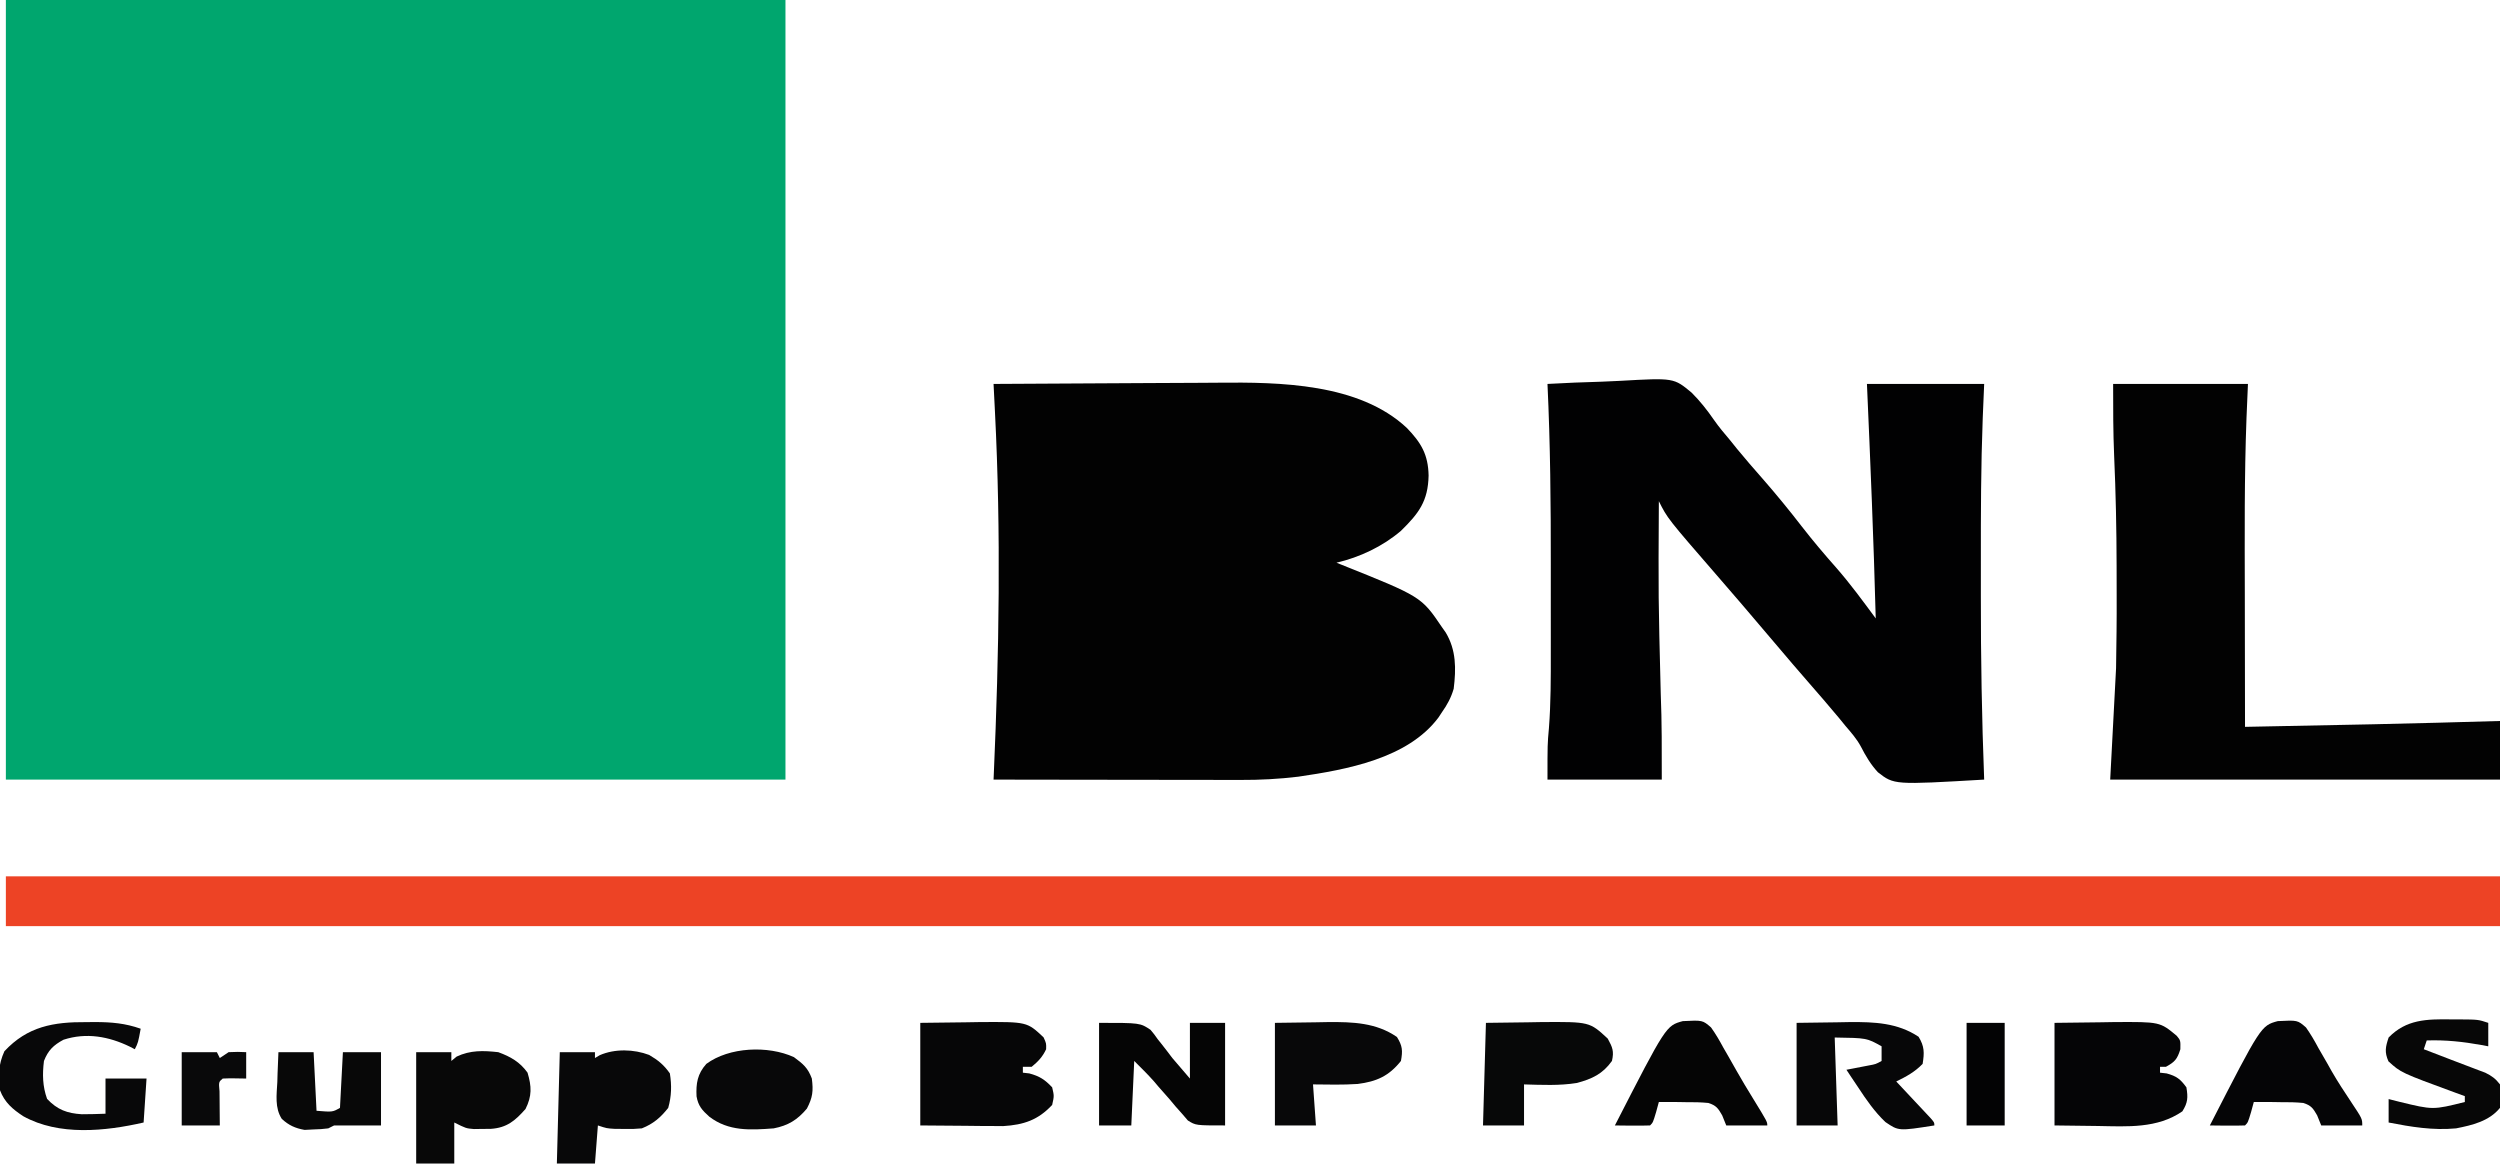
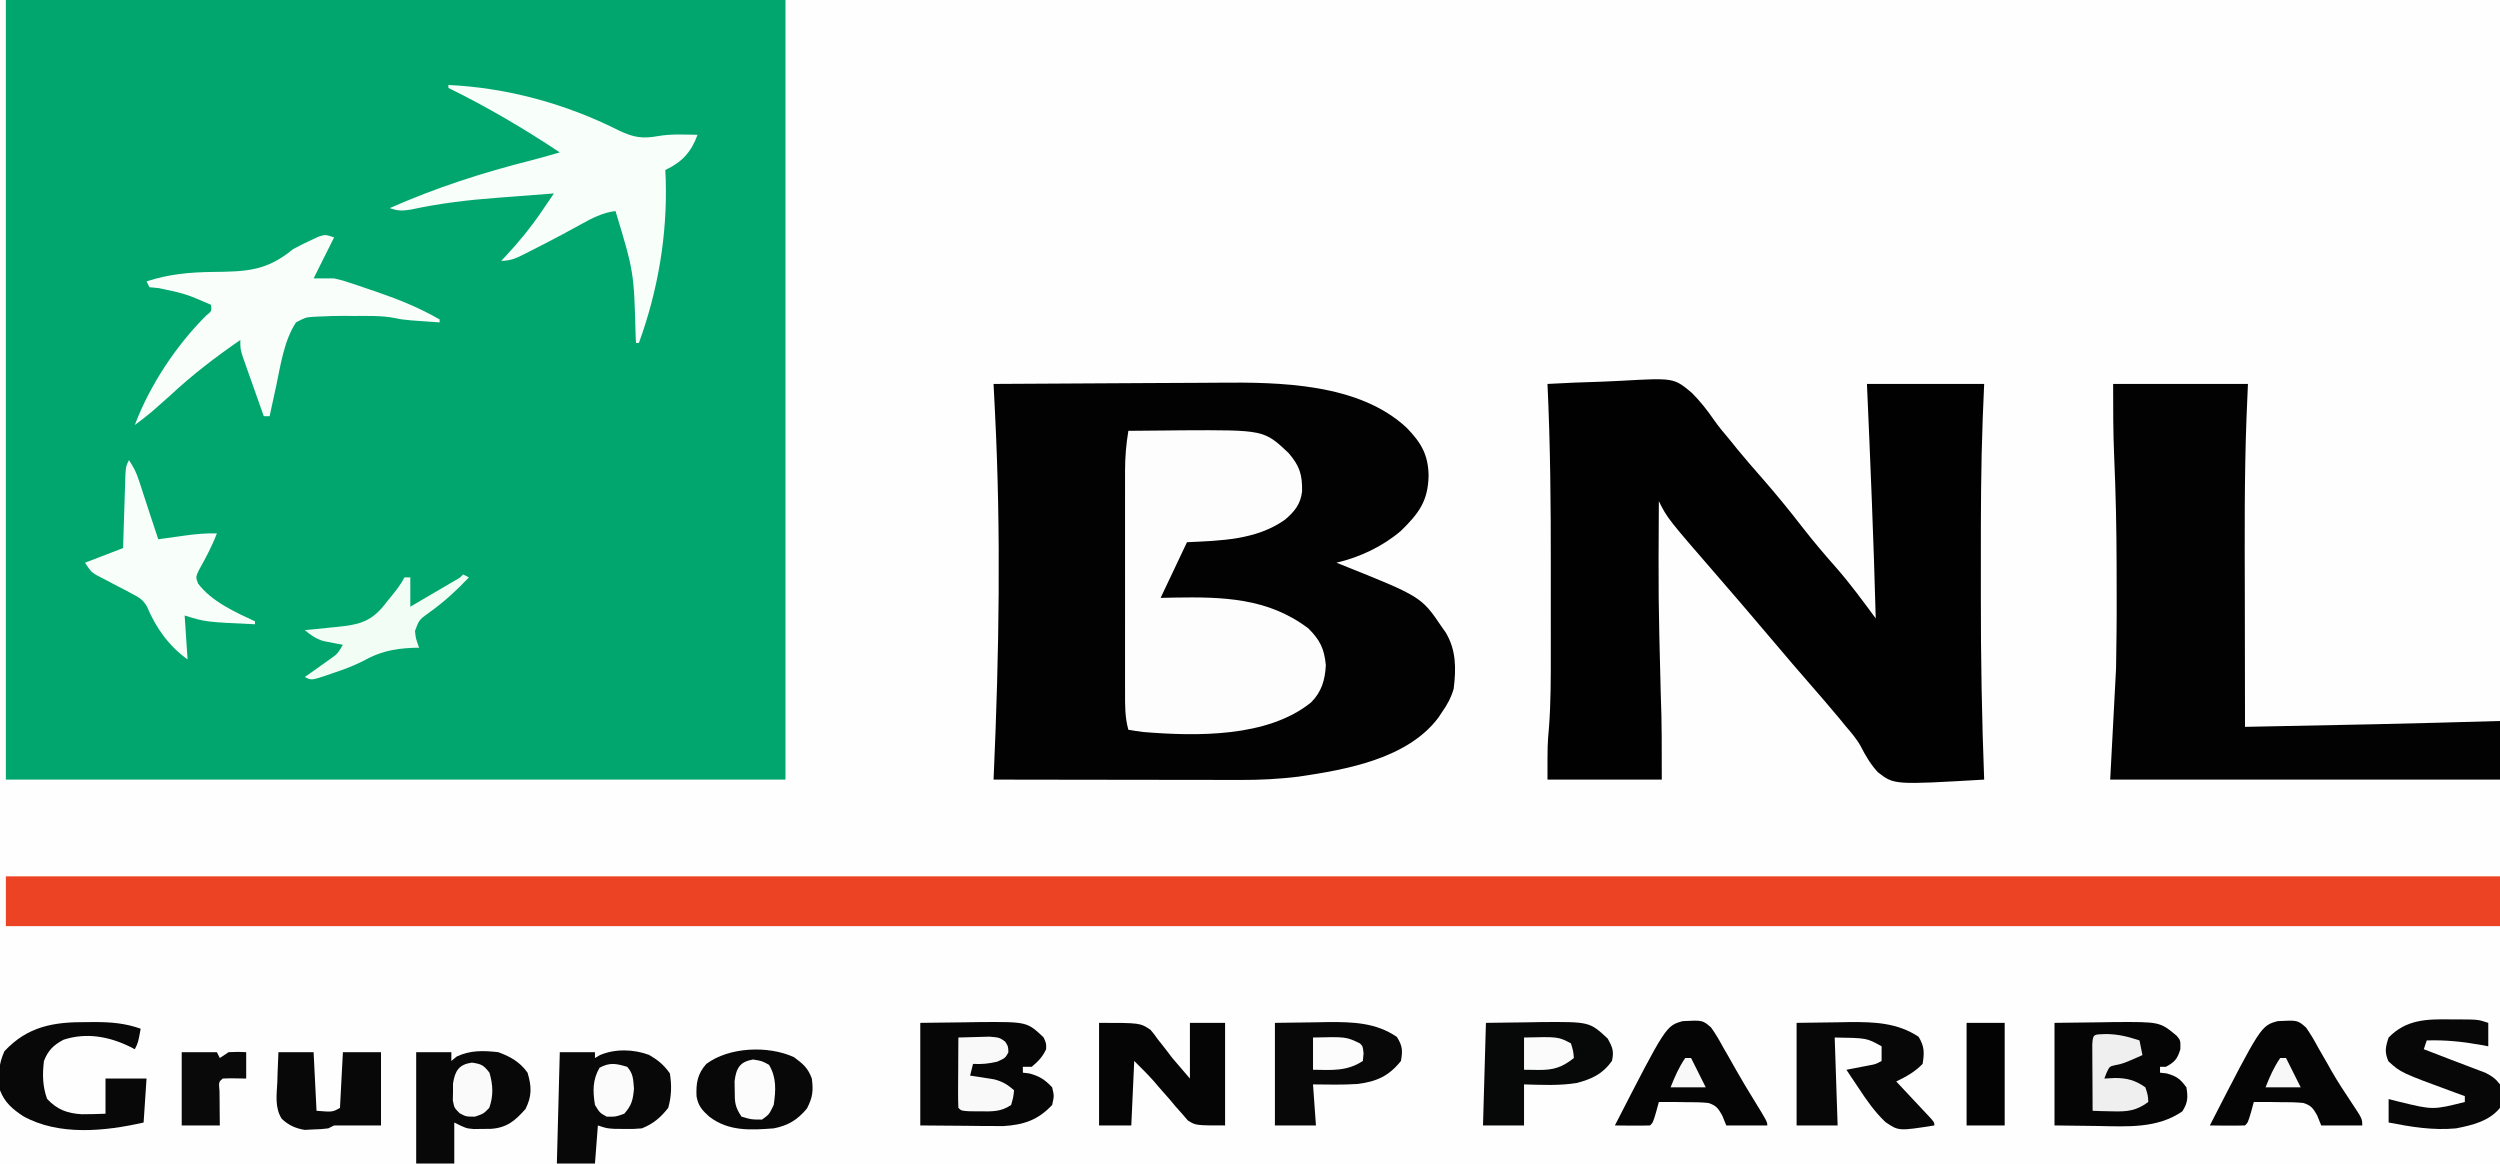
<svg xmlns="http://www.w3.org/2000/svg" version="1.1" width="853" height="397" id="svg37">
  <defs id="defs37" />
+   <path d="M0 0 C281.49 0 562.98 0 853 0 C853 131.01 853 262.02 853 397 C571.51 397 290.02 397 0 397 C0 265.99 0 134.98 0 0 Z " fill="#FEFEFE" transform="translate(0,0)" id="path1" />
+   <path d="M0 0 C280.83 0 561.66 0 851 0 C851 32.34 851 64.68 851 98 C569.51 98 288.02 98 -2 98 C-2 71.27 -2 44.54 -2 17 C-1.34 17 -0.68 17 0 17 C0 11.39 0 5.78 0 0 Z " fill="#FEFEFE" transform="translate(2,299)" id="path2" />
  <path d="M0 0 C87.78 0 175.56 0 266 0 C266 87.78 266 175.56 266 266 C178.22 266 90.44 266 0 266 C0 178.22 0 90.44 0 0 Z " fill="#04FB36" transform="translate(2,0)" id="path3" style="fill:#00a66e;fill-opacity:1" />
  <path d="M0 0 C12.25 -0.093 24.5 -0.164 36.75 -0.207 C42.441 -0.228 48.131 -0.256 53.822 -0.302 C59.333 -0.346 64.845 -0.369 70.356 -0.38 C72.439 -0.387 74.522 -0.401 76.604 -0.423 C97.597 -0.635 124.698 -0.259 141 15 C145.918 20.082 148.294 24.118 148.438 31.25 C148.262 39.996 145.087 44.172 139 50.125 C132.72 55.476 125.02 59.105 117 61 C117.518 61.206 118.036 61.411 118.57 61.623 C145.939 72.579 145.939 72.579 153 83 C153.411 83.581 153.822 84.163 154.246 84.762 C157.884 90.766 157.839 97.172 157 104 C156.104 107.052 154.827 109.409 153 112 C152.611 112.592 152.221 113.183 151.82 113.793 C141.323 127.862 120.393 131.6 104 134 C97.393 134.804 90.888 135.142 84.236 135.114 C83.318 135.114 82.399 135.114 81.453 135.114 C78.456 135.113 75.458 135.106 72.461 135.098 C70.368 135.096 68.275 135.094 66.181 135.093 C60.7 135.09 55.219 135.08 49.739 135.069 C44.134 135.058 38.53 135.054 32.926 135.049 C21.951 135.038 10.975 135.021 0 135 C0.027 134.378 0.055 133.756 0.083 133.114 C1.9 91.807 2.574 50.827 0.48 9.513 C0.434 8.594 0.388 7.675 0.34 6.729 C0.227 4.486 0.114 2.243 0 0 Z " fill="#020202" transform="translate(339,131)" id="path4" />
  <path d="M0 0 C280.83 0 561.66 0 851 0 C851 5.61 851 11.22 851 17 C570.17 17 289.34 17 0 17 C0 11.39 0 5.78 0 0 Z " fill="#FD1C04" transform="translate(2,299)" id="path5" style="fill:#ed4325;fill-opacity:1" />
  <path d="M0 0 C6.17 -0.349 12.334 -0.601 18.512 -0.769 C20.607 -0.839 22.701 -0.934 24.793 -1.056 C43.098 -2.096 43.098 -2.096 49.2 2.988 C52.065 5.846 54.501 8.933 56.794 12.263 C58.543 14.782 60.523 17.095 62.5 19.438 C63.204 20.317 63.908 21.196 64.633 22.102 C67.47 25.575 70.419 28.94 73.375 32.312 C78.066 37.677 82.546 43.157 86.901 48.796 C90.607 53.567 94.497 58.157 98.502 62.68 C103.331 68.199 107.643 74.107 112 80 C111.298 53.32 110.176 26.663 109 0 C122.2 0 135.4 0 149 0 C148.756 5.778 148.756 5.778 148.508 11.672 C147.893 27.914 147.846 44.146 147.87 60.398 C147.875 64.428 147.872 68.459 147.866 72.49 C147.841 93.346 148.2 114.159 149 135 C118.262 136.796 118.262 136.796 112.742 132.492 C110.307 129.868 108.557 126.909 106.933 123.731 C105.502 121.075 103.584 118.908 101.625 116.625 C100.542 115.295 100.542 115.295 99.438 113.938 C96.003 109.798 92.472 105.746 88.94 101.69 C85.408 97.632 81.906 93.551 78.438 89.438 C74.664 84.963 70.873 80.505 67.062 76.062 C66.316 75.191 66.316 75.191 65.555 74.303 C63.021 71.347 60.48 68.399 57.926 65.461 C40.933 45.866 40.933 45.866 38 40 C37.819 72.801 37.819 72.801 38.644 105.588 C39.045 115.422 39 125.121 39 135 C26.13 135 13.26 135 0 135 C0 122.859 0 122.859 0.492 117.458 C1.153 108.861 1.145 100.296 1.133 91.68 C1.133 89.928 1.134 88.177 1.136 86.426 C1.137 82.766 1.135 79.107 1.13 75.448 C1.125 70.847 1.128 66.247 1.134 61.646 C1.156 41.074 0.969 20.552 0 0 Z " fill="#010102" transform="translate(528,131)" id="path6" />
  <path d="M0 0 C15.18 0 30.36 0 46 0 C45.836 3.84 45.673 7.68 45.504 11.637 C44.756 31.68 44.886 51.731 44.931 71.785 C44.942 76.901 44.946 82.018 44.951 87.135 C44.962 97.09 44.979 107.045 45 117 C74.004 116.465 103.004 115.875 132 115 C132 121.6 132 128.2 132 135 C88.11 135 44.22 135 -1 135 C-0.34 122.46 0.32 109.92 1 97 C1.129 88.693 1.253 80.42 1.206 72.118 C1.187 68.768 1.185 65.418 1.186 62.068 C1.165 49.551 0.9 37.06 0.346 24.554 C-0.006 16.343 0 8.244 0 0 Z " fill="#020202" transform="translate(721,131)" id="path7" />
+   <path d="M0 0 C4.016 -0.05 8.032 -0.086 12.048 -0.11 C14.067 -0.125 16.086 -0.15 18.105 -0.176 C46.281 -0.315 46.281 -0.315 54.621 7.523 C58.466 11.989 59.371 14.955 59.27 20.688 C58.761 25.048 56.661 27.598 53.375 30.371 C43.567 37.257 31.533 37.466 20 38 C17.03 44.27 14.06 50.54 11 57 C12.498 56.965 13.996 56.93 15.539 56.895 C32.14 56.622 47.638 56.944 61.438 67.438 C65.397 71.397 66.843 74.349 67.375 79.938 C67.128 84.925 65.963 89.037 62.336 92.664 C47.52 104.647 23.325 104.243 5.207 102.773 C3.466 102.558 1.731 102.288 0 102 C-1.184 97.772 -1.14 93.665 -1.129 89.303 C-1.131 88.427 -1.133 87.55 -1.135 86.646 C-1.139 83.747 -1.136 80.848 -1.133 77.949 C-1.133 75.931 -1.134 73.914 -1.136 71.896 C-1.137 67.665 -1.135 63.434 -1.13 59.203 C-1.125 53.79 -1.128 48.376 -1.134 42.962 C-1.138 38.794 -1.136 34.625 -1.134 30.457 C-1.133 28.462 -1.134 26.466 -1.136 24.471 C-1.139 21.675 -1.135 18.88 -1.129 16.085 C-1.131 15.265 -1.133 14.446 -1.136 13.601 C-1.119 8.965 -0.767 4.574 0 0 Z " fill="#FDFDFD" transform="translate(385,147)" id="path8" />
+   <path d="M0 0 C20.118 0.923 40.179 6.453 58.125 15.5 C63.018 17.859 66.182 18.422 71.5 17.434 C75.962 16.66 80.485 16.923 85 17 C82.851 22.885 79.695 26.347 74 29 C74.046 30.009 74.093 31.019 74.141 32.059 C74.728 51.142 71.521 70.068 65 88 C64.67 88 64.34 88 64 88 C63.941 86.846 63.941 86.846 63.88 85.668 C63.3 63.761 63.3 63.761 57 43 C52.542 43.596 49.057 45.398 45.188 47.562 C43.864 48.284 42.54 49.004 41.215 49.723 C40.529 50.095 39.843 50.468 39.136 50.852 C35.534 52.788 31.898 54.653 28.25 56.5 C27.571 56.85 26.892 57.2 26.192 57.561 C23.268 59.034 21.321 60 18 60 C18.545 59.429 19.091 58.858 19.652 58.27 C24.138 53.446 28.128 48.585 31.816 43.137 C32.223 42.543 32.629 41.949 33.048 41.337 C34.035 39.894 35.018 38.447 36 37 C31.165 37.361 26.331 37.734 21.498 38.117 C19.862 38.245 18.225 38.37 16.588 38.492 C6.626 39.235 -3.007 40.382 -12.777 42.501 C-15.694 42.953 -17.282 43.017 -20 42 C-4.131 34.982 11.676 29.891 28.492 25.647 C31.68 24.825 34.84 23.927 38 23 C25.791 14.873 13.175 7.462 0 1 C0 0.67 0 0.34 0 0 Z " fill="#F8FEF9" transform="translate(153,29)" id="path9" />
+   <path d="M0 0 C-2.31 4.62 -4.62 9.24 -7 14 C-4.69 14 -2.38 14 0 14 C2.807 14.639 2.807 14.639 5.512 15.539 C6.512 15.87 7.512 16.2 8.543 16.541 C9.581 16.899 10.618 17.256 11.688 17.625 C12.752 17.985 13.817 18.346 14.914 18.717 C22.276 21.262 29.244 24.089 36 28 C36 28.33 36 28.66 36 29 C33.937 28.858 31.875 28.711 29.812 28.562 C28.664 28.481 27.515 28.4 26.332 28.316 C23 28 23 28 20.619 27.491 C16.01 26.627 11.364 26.815 6.688 26.812 C5.68 26.8 4.673 26.788 3.635 26.775 C0.747 26.77 -2.116 26.849 -5 27 C-5.783 27.035 -6.566 27.071 -7.373 27.107 C-9.798 27.324 -9.798 27.324 -13 29 C-17.09 35.233 -18.224 43.436 -19.75 50.625 C-20.081 52.131 -20.081 52.131 -20.418 53.668 C-20.953 56.11 -21.48 58.554 -22 61 C-22.66 61 -23.32 61 -24 61 C-25.341 57.232 -26.671 53.46 -28 49.688 C-28.382 48.616 -28.763 47.544 -29.156 46.439 C-29.517 45.411 -29.878 44.383 -30.25 43.324 C-30.585 42.376 -30.92 41.428 -31.266 40.452 C-32 38 -32 38 -32 35 C-40.508 40.872 -48.437 46.923 -56 54 C-57.452 55.298 -58.91 56.591 -60.375 57.875 C-60.981 58.409 -61.587 58.942 -62.211 59.492 C-64.088 61.074 -66.023 62.546 -68 64 C-62.971 50.582 -53.833 36.756 -43.641 26.664 C-41.766 25.152 -41.766 25.152 -42 23 C-50.624 19.26 -50.624 19.26 -59.75 17.312 C-60.822 17.209 -61.895 17.106 -63 17 C-63.33 16.34 -63.66 15.68 -64 15 C-56.351 12.538 -49.329 11.873 -41.342 11.788 C-29.804 11.662 -23.021 11.442 -14 4 C-12.034 2.935 -10.032 1.933 -8 1 C-7.113 0.588 -6.226 0.175 -5.312 -0.25 C-3 -1 -3 -1 0 0 Z " fill="#F9FEFA" transform="translate(114,81)" id="path10" />
  <path d="M0 0 C5.115 -0.062 10.23 -0.124 15.5 -0.188 C17.897 -0.228 17.897 -0.228 20.342 -0.27 C35.965 -0.362 35.965 -0.362 41.701 4.417 C43 6 43 6 42.938 9 C41.881 12.382 41.066 13.328 38 15 C37.34 15 36.68 15 36 15 C36 15.66 36 16.32 36 17 C36.742 17.082 37.485 17.165 38.25 17.25 C41.643 18.175 42.931 19.165 45 22 C45.577 25.464 45.502 27.201 43.625 30.188 C35.062 36.1 24.83 35.366 14.875 35.188 C9.966 35.126 5.058 35.064 0 35 C0 23.45 0 11.9 0 0 Z " fill="#050506" transform="translate(701,349)" id="path11" />
  <path d="M0 0 C5.115 -0.062 10.23 -0.124 15.5 -0.188 C17.897 -0.228 17.897 -0.228 20.342 -0.27 C36.419 -0.364 36.419 -0.364 42.062 4.938 C43 7 43 7 42.938 9 C41.709 11.622 40.228 13.165 38 15 C37.01 15 36.02 15 35 15 C35 15.66 35 16.32 35 17 C35.722 17.082 36.444 17.165 37.188 17.25 C40.7 18.187 42.502 19.359 45 22 C45.688 24.938 45.688 24.938 45 28 C40.217 33.133 35.347 34.796 28.268 35.227 C26.312 35.211 26.312 35.211 24.316 35.195 C22.394 35.188 22.394 35.188 20.432 35.18 C18.825 35.162 17.218 35.144 15.562 35.125 C10.427 35.084 5.291 35.042 0 35 C0 23.45 0 11.9 0 0 Z " fill="#060607" transform="translate(314,349)" id="path12" />
+   <path d="M0 0 C1.682 2.524 2.523 4.214 3.438 7.02 C3.693 7.795 3.948 8.57 4.211 9.369 C4.602 10.579 4.602 10.579 5 11.812 C5.26 12.607 5.521 13.402 5.789 14.221 C6.296 15.768 6.801 17.317 7.305 18.866 C8.19 21.582 9.093 24.291 10 27 C11.537 26.783 11.537 26.783 13.105 26.562 C14.466 26.375 15.827 26.187 17.188 26 C17.861 25.905 18.535 25.809 19.229 25.711 C22.847 25.217 26.348 24.887 30 25 C28.317 29.437 26.146 33.465 23.828 37.598 C22.771 39.933 22.771 39.933 23.57 42.09 C28.143 48.199 36.215 51.859 43 55 C43 55.33 43 55.66 43 56 C26.107 55.221 26.107 55.221 19 53 C19.495 60.425 19.495 60.425 20 68 C13.671 63.523 9.156 57.151 6.159 49.991 C4.729 47.535 3.445 46.827 0.938 45.527 C0.141 45.103 -0.656 44.678 -1.477 44.24 C-2.309 43.81 -3.142 43.38 -4 42.938 C-5.649 42.078 -7.295 41.213 -8.938 40.34 C-9.668 39.962 -10.399 39.584 -11.152 39.195 C-13 38 -13 38 -15 35 C-8.565 32.525 -8.565 32.525 -2 30 C-1.939 28.002 -1.879 26.004 -1.816 23.945 C-1.754 22.013 -1.691 20.08 -1.628 18.147 C-1.563 16.141 -1.503 14.135 -1.443 12.129 C-1.401 10.872 -1.36 9.615 -1.316 8.32 C-1.261 6.576 -1.261 6.576 -1.205 4.797 C-1 2 -1 2 0 0 Z " fill="#F8FEF9" transform="translate(44,157)" id="path13" />
  <path d="M0 0 C3.96 0 7.92 0 12 0 C12 0.66 12 1.32 12 2 C12.541 1.679 13.083 1.358 13.641 1.027 C18.797 -1.218 25.27 -1.036 30.492 0.945 C33.518 2.708 35.561 4.368 37.562 7.25 C38.212 11.332 38.13 15.008 37 19 C34.393 22.312 31.897 24.444 28 26 C25.09 26.23 25.09 26.23 21.938 26.188 C20.373 26.178 20.373 26.178 18.777 26.168 C16 26 16 26 13 25 C12.67 29.29 12.34 33.58 12 38 C7.71 38 3.42 38 -1 38 C-0.67 25.46 -0.34 12.92 0 0 Z " fill="#080809" transform="translate(191,359)" id="path14" />
  <path d="M0 0 C3.96 0 7.92 0 12 0 C12 0.99 12 1.98 12 3 C12.598 2.505 13.196 2.01 13.812 1.5 C18.517 -0.714 22.883 -0.557 28 0 C32.171 1.517 35.411 3.357 38 7 C39.398 11.725 39.537 14.926 37.312 19.375 C33.781 23.383 30.942 25.807 25.441 26.168 C24.491 26.174 23.541 26.181 22.562 26.188 C21.141 26.209 21.141 26.209 19.691 26.23 C17 26 17 26 13 24 C13 28.62 13 33.24 13 38 C8.71 38 4.42 38 0 38 C0 25.46 0 12.92 0 0 Z " fill="#080808" transform="translate(142,359)" id="path15" />
  <path d="M0 0 C14 0 14 0 17.562 2.379 C18.848 3.924 18.848 3.924 20 5.562 C20.411 6.076 20.822 6.59 21.246 7.119 C22.526 8.724 23.763 10.362 25 12 C26.98 14.31 28.96 16.62 31 19 C31 12.73 31 6.46 31 0 C34.96 0 38.92 0 43 0 C43 11.55 43 23.1 43 35 C33 35 33 35 30.301 33.312 C29.317 32.168 29.317 32.168 28.312 31 C27.582 30.18 26.851 29.36 26.098 28.516 C25.405 27.685 24.713 26.855 24 26 C22.751 24.583 21.501 23.166 20.25 21.75 C19.74 21.147 19.229 20.543 18.703 19.922 C16.573 17.518 14.271 15.271 12 13 C11.67 20.26 11.34 27.52 11 35 C7.37 35 3.74 35 0 35 C0 23.45 0 11.9 0 0 Z " fill="#050505" transform="translate(375,349)" id="path16" />
  <path d="M0 0 C4.579 -0.062 9.158 -0.124 13.875 -0.188 C16.009 -0.228 16.009 -0.228 18.187 -0.27 C26.578 -0.325 34.465 -0.023 41.625 4.75 C43.646 8.057 43.61 10.207 43 14 C40.297 16.778 37.442 18.316 34 20 C34.394 20.419 34.788 20.838 35.193 21.269 C36.965 23.156 38.732 25.047 40.5 26.938 C41.43 27.927 41.43 27.927 42.379 28.936 C43.259 29.878 43.259 29.878 44.156 30.84 C44.701 31.421 45.246 32.002 45.807 32.601 C47 34 47 34 47 35 C34.815 36.924 34.815 36.924 30.274 33.821 C26.61 30.33 23.758 26.221 21 22 C20.233 20.857 19.466 19.713 18.699 18.57 C18.138 17.722 17.578 16.874 17 16 C17.699 15.867 18.397 15.734 19.117 15.598 C20.482 15.333 20.482 15.333 21.875 15.062 C22.78 14.888 23.685 14.714 24.617 14.535 C27 14.1 27 14.1 29 13 C29 11.35 29 9.7 29 8 C23.948 5.164 23.948 5.164 13 5 C13.33 14.9 13.66 24.8 14 35 C9.38 35 4.76 35 0 35 C0 23.45 0 11.9 0 0 Z " fill="#070708" transform="translate(613,349)" id="path17" />
  <path d="M0 0 C4.579 -0.062 9.158 -0.124 13.875 -0.188 C16.009 -0.228 16.009 -0.228 18.187 -0.27 C26.563 -0.325 34.539 -0.08 41.625 4.812 C43.53 7.843 43.646 9.483 43 13 C38.901 18.153 34.681 20.031 28.246 20.848 C23.172 21.192 18.082 21.052 13 21 C13.33 25.62 13.66 30.24 14 35 C9.38 35 4.76 35 0 35 C0 23.45 0 11.9 0 0 Z " fill="#080809" transform="translate(435,349)" id="path18" />
  <path d="M0 0 C4.764 -0.062 9.529 -0.124 14.438 -0.188 C15.922 -0.215 17.406 -0.242 18.935 -0.27 C35.361 -0.373 35.361 -0.373 41.562 5.375 C43.202 8.369 43.751 9.662 43 13 C39.809 17.467 36.182 19.123 31.047 20.508 C25.028 21.48 19.078 21.166 13 21 C13 25.62 13 30.24 13 35 C8.38 35 3.76 35 -1 35 C-0.67 23.45 -0.34 11.9 0 0 Z " fill="#070808" transform="translate(507,349)" id="path19" />
  <path d="M0 0 C6.755 -0.342 6.755 -0.342 9.628 2.164 C11.244 4.442 12.58 6.755 13.893 9.221 C14.898 10.963 15.905 12.704 16.912 14.444 C17.399 15.313 17.886 16.182 18.387 17.077 C20.467 20.707 22.764 24.178 25.08 27.659 C28.83 33.303 28.83 33.303 28.83 35.596 C24.21 35.596 19.59 35.596 14.83 35.596 C14.142 33.893 14.142 33.893 13.44 32.155 C12.061 29.743 11.398 28.777 8.719 27.925 C6.153 27.681 3.658 27.626 1.08 27.659 C-0.252 27.635 -0.252 27.635 -1.611 27.61 C-3.799 27.575 -5.982 27.571 -8.17 27.596 C-8.479 28.731 -8.788 29.865 -9.107 31.034 C-10.17 34.596 -10.17 34.596 -11.17 35.596 C-13.189 35.669 -15.211 35.68 -17.232 35.659 C-18.337 35.65 -19.442 35.641 -20.58 35.631 C-21.862 35.614 -21.862 35.614 -23.17 35.596 C-5.719 1.572 -5.719 1.572 0 0 Z " fill="#050506" transform="translate(777.1697,348.4038)" id="path20" />
  <path d="M0 0 C6.751 -0.337 6.751 -0.337 9.628 2.145 C11.247 4.407 12.581 6.704 13.893 9.156 C14.636 10.438 14.636 10.438 15.394 11.746 C16.406 13.497 17.404 15.256 18.387 17.023 C20.14 20.146 21.999 23.194 23.871 26.246 C28.83 34.337 28.83 34.337 28.83 35.594 C24.21 35.594 19.59 35.594 14.83 35.594 C14.142 33.89 14.142 33.89 13.44 32.153 C12.061 29.74 11.398 28.775 8.719 27.923 C6.153 27.679 3.658 27.624 1.08 27.656 C-0.252 27.632 -0.252 27.632 -1.611 27.608 C-3.799 27.572 -5.982 27.569 -8.17 27.594 C-8.479 28.728 -8.788 29.863 -9.107 31.031 C-10.17 34.594 -10.17 34.594 -11.17 35.594 C-13.189 35.666 -15.211 35.678 -17.232 35.656 C-18.337 35.647 -19.442 35.638 -20.58 35.629 C-21.862 35.612 -21.862 35.612 -23.17 35.594 C-5.717 1.565 -5.717 1.565 0 0 Z " fill="#050505" transform="translate(574.1697,348.406)" id="path21" />
  <path d="M0 0 C1.517 -0.012 1.517 -0.012 3.064 -0.023 C8.623 -0.009 13.314 0.39 18.562 2.25 C17.688 7 17.688 7 16.562 9.25 C16.006 8.961 15.449 8.672 14.875 8.375 C7.711 4.89 0.038 3.471 -7.77 6.008 C-11.22 7.853 -13.039 9.656 -14.438 13.25 C-15.001 17.748 -14.921 21.913 -13.375 26.188 C-9.886 29.902 -6.497 31.122 -1.535 31.43 C1.165 31.437 3.864 31.35 6.562 31.25 C6.562 27.29 6.562 23.33 6.562 19.25 C11.182 19.25 15.803 19.25 20.562 19.25 C20.233 24.2 19.902 29.15 19.562 34.25 C6.476 37.241 -9.32 38.869 -21.484 32.113 C-25.127 29.727 -27.868 27.404 -29.438 23.25 C-30.097 18.339 -29.996 14.482 -27.938 9.938 C-20.048 1.456 -11.16 -0.085 0 0 Z " fill="#080809" transform="translate(29.4375,348.75)" id="path22" />
  <path d="M0 0 C3.174 2.348 4.755 3.63 6.125 7.312 C6.667 11.573 6.426 13.733 4.438 17.562 C1.184 21.432 -1.957 23.346 -6.875 24.312 C-14.856 24.912 -22.281 25.366 -28.875 20.312 C-31.32 18.112 -32.637 16.66 -33.215 13.391 C-33.424 8.939 -32.917 5.734 -29.875 2.312 C-22.09 -3.448 -8.847 -4.029 0 0 Z " fill="#080809" transform="translate(270.875,360.6875)" id="path23" />
  <path d="M0 0 C0.902 0.001 1.803 0.001 2.732 0.002 C9.39 0.047 9.39 0.047 12.812 1.188 C12.812 3.828 12.812 6.468 12.812 9.188 C12.051 9.043 11.289 8.899 10.504 8.75 C4.16 7.61 -1.745 6.973 -8.188 7.188 C-8.518 8.178 -8.848 9.168 -9.188 10.188 C-7.954 10.659 -7.954 10.659 -6.695 11.141 C-4.374 12.031 -2.054 12.924 0.266 13.82 C2.439 14.658 4.615 15.488 6.797 16.305 C7.668 16.637 8.54 16.97 9.438 17.312 C10.602 17.749 10.602 17.749 11.789 18.195 C14.008 19.283 15.302 20.232 16.812 22.188 C17.205 25.279 17.423 27.232 16.812 30.188 C13.134 34.725 7.368 36.1 1.812 37.188 C-6.009 37.931 -13.521 36.686 -21.188 35.188 C-21.188 32.547 -21.188 29.907 -21.188 27.188 C-19.971 27.497 -18.754 27.806 -17.5 28.125 C-6.049 30.909 -6.049 30.909 4.812 28.188 C4.812 27.527 4.812 26.867 4.812 26.188 C3.75 25.801 2.688 25.414 1.594 25.016 C-16.975 18.199 -16.975 18.199 -21.25 14.312 C-22.636 11.17 -22.264 9.418 -21.188 6.188 C-15.146 -0.027 -8.139 -0.112 0 0 Z " fill="#070707" transform="translate(836.1875,347.8125)" id="path24" />
  <path d="M0 0 C3.96 0 7.92 0 12 0 C12.33 6.6 12.66 13.2 13 20 C18.478 20.447 18.478 20.447 21 19 C21.33 12.73 21.66 6.46 22 0 C26.29 0 30.58 0 35 0 C35 8.25 35 16.5 35 25 C29.667 25 24.333 25 19 25 C18.34 25.33 17.68 25.66 17 26 C14.609 26.273 14.609 26.273 11.75 26.375 C10.817 26.424 9.883 26.473 8.922 26.523 C5.733 25.952 3.57 24.98 1.16 22.778 C-1.295 19.016 -0.601 14.508 -0.375 10.188 C-0.334 8.719 -0.334 8.719 -0.293 7.221 C-0.222 4.813 -0.115 2.406 0 0 Z " fill="#080808" transform="translate(95,359)" id="path25" />
+   <path d="M0 0 C0.66 0.33 1.32 0.66 2 1 C-2.269 5.484 -6.508 9.407 -11.562 13 C-15.006 15.496 -15.006 15.496 -16.41 19.281 C-16.161 21.753 -16.161 21.753 -15 25 C-15.75 25.014 -16.5 25.028 -17.273 25.043 C-23.862 25.35 -28.471 26.386 -34.207 29.586 C-37.709 31.359 -41.283 32.63 -45 33.875 C-45.66 34.102 -46.32 34.329 -46.999 34.563 C-51.751 36.125 -51.751 36.125 -54 35 C-53.229 34.457 -52.458 33.915 -51.664 33.355 C-50.661 32.64 -49.658 31.925 -48.625 31.188 C-47.627 30.48 -46.63 29.772 -45.602 29.043 C-42.833 27.088 -42.833 27.088 -41 24 C-41.905 23.836 -41.905 23.836 -42.828 23.668 C-44.027 23.43 -44.027 23.43 -45.25 23.188 C-46.039 23.037 -46.828 22.886 -47.641 22.73 C-50.259 21.92 -51.911 20.749 -54 19 C-52.759 18.879 -51.517 18.758 -50.238 18.633 C-48.596 18.464 -46.954 18.295 -45.312 18.125 C-44.496 18.046 -43.679 17.968 -42.838 17.887 C-35.868 17.153 -31.703 16.334 -27.055 10.656 C-26.624 10.11 -26.194 9.563 -25.75 9 C-25.304 8.453 -24.858 7.907 -24.398 7.344 C-22.742 5.296 -21.182 3.363 -20 1 C-19.34 1 -18.68 1 -18 1 C-18 4.3 -18 7.6 -18 11 C-15.186 9.356 -12.374 7.71 -9.562 6.062 C-8.76 5.594 -7.958 5.125 -7.131 4.643 C-6.367 4.195 -5.603 3.747 -4.816 3.285 C-3.756 2.665 -3.756 2.665 -2.674 2.031 C-1.031 1.108 -1.031 1.108 0 0 Z " fill="#F2FEF5" transform="translate(158,196)" id="path26" />
  <path d="M0 0 C4.29 0 8.58 0 13 0 C13 11.55 13 23.1 13 35 C8.71 35 4.42 35 0 35 C0 23.45 0 11.9 0 0 Z " fill="#030304" transform="translate(671,349)" id="path27" />
  <path d="M0 0 C3.96 0 7.92 0 12 0 C12.33 0.66 12.66 1.32 13 2 C13.99 1.34 14.98 0.68 16 0 C19.188 -0.125 19.188 -0.125 22 0 C22 2.97 22 5.94 22 9 C20.701 8.979 19.401 8.959 18.062 8.938 C16.708 8.916 15.352 8.929 14 9 C12.608 10.163 12.608 10.163 12.902 13.379 C12.909 14.773 12.921 16.168 12.938 17.562 C12.942 18.273 12.947 18.984 12.951 19.717 C12.963 21.478 12.981 23.239 13 25 C8.71 25 4.42 25 0 25 C0 16.75 0 8.5 0 0 Z " fill="#09090A" transform="translate(62,359)" id="path28" />
+   <path d="M0 0 C4.11 0.037 7.488 0.892 11.375 2.188 C11.705 3.837 12.035 5.487 12.375 7.188 C5.755 10.116 5.755 10.116 3.062 10.625 C1.147 11.061 1.147 11.061 0.125 13.25 C-0.122 13.889 -0.37 14.529 -0.625 15.188 C0.571 15.126 1.768 15.064 3 15 C7.137 15.015 9.929 15.75 13.375 18.188 C14.25 20.875 14.25 20.875 14.375 23.188 C10.179 26.244 7.196 26.519 2.062 26.375 C0.181 26.334 0.181 26.334 -1.738 26.293 C-2.691 26.258 -3.644 26.223 -4.625 26.188 C-4.654 22.042 -4.672 17.896 -4.688 13.75 C-4.696 12.566 -4.704 11.382 -4.713 10.162 C-4.716 9.037 -4.719 7.913 -4.723 6.754 C-4.728 5.712 -4.733 4.67 -4.739 3.596 C-4.555 -0.291 -4.058 0.21 0 0 Z " fill="#EFEFF0" transform="translate(718.625,352.8125)" id="path29" />
+   <path d="M0 0 C2.27 -0.081 4.541 -0.139 6.812 -0.188 C8.077 -0.222 9.342 -0.257 10.645 -0.293 C14 0 14 0 15.945 1.383 C17 3 17 3 17.062 5.062 C16 7 16 7 13.25 8.25 C10.342 8.921 7.964 9.174 5 9 C4.67 10.32 4.34 11.64 4 13 C4.748 13.11 5.495 13.219 6.266 13.332 C7.25 13.491 8.235 13.649 9.25 13.812 C10.225 13.963 11.199 14.114 12.203 14.27 C15.123 15.032 16.742 16.038 19 18 C18.75 20.375 18.75 20.375 18 23 C14.601 25.404 11.372 25.238 7.312 25.188 C5.574 25.178 5.574 25.178 3.801 25.168 C1 25 1 25 0 24 C-0.087 22.219 -0.107 20.435 -0.098 18.652 C-0.094 17.573 -0.091 16.493 -0.088 15.381 C-0.08 14.245 -0.071 13.108 -0.062 11.938 C-0.058 10.797 -0.053 9.657 -0.049 8.482 C-0.037 5.655 -0.021 2.827 0 0 Z " fill="#F9F9F9" transform="translate(327,354)" id="path30" />
+   <path d="M0 0 C3.062 0.5 3.062 0.5 5.438 1.812 C8.071 6.168 7.771 10.553 7.062 15.5 C5.5 18.75 5.5 18.75 3.062 20.5 C-0.562 20.5 -0.562 20.5 -3.938 19.5 C-6.228 16.065 -6.235 14.613 -6.25 10.562 C-6.267 9.522 -6.284 8.482 -6.301 7.41 C-5.745 2.957 -4.512 0.768 0 0 Z " fill="#FCFCFC" transform="translate(256.9375,361.5)" id="path31" />
+   <path d="M0 0 C2.121 2.398 2.021 4.236 2.312 7.438 C1.975 11.285 1.551 13.109 -1 16 C-3.938 17.062 -3.938 17.062 -7 17 C-9.375 15.688 -9.375 15.688 -11 13 C-11.756 8.347 -11.836 4.439 -9.438 0.312 C-5.907 -1.589 -3.781 -1.12 0 0 Z " fill="#FBFBFB" transform="translate(214,364)" id="path32" />
+   <path d="M0 0 C3.346 0.488 3.979 0.856 6 3.438 C7.237 7.619 7.393 11.329 5.938 15.438 C4 17.438 4 17.438 1.062 18.438 C-2 18.438 -2 18.438 -4.164 17.277 C-6 15.438 -6 15.438 -6.496 12.879 C-6.477 11.929 -6.457 10.979 -6.438 10 C-6.436 9.053 -6.435 8.105 -6.434 7.129 C-5.732 2.772 -4.444 0.648 0 0 Z " fill="#FAFAFA" transform="translate(161,362.5625)" id="path33" />
+   <path d="M0 0 C11.264 -0.271 11.264 -0.271 16 2 C17 3 17 3 17.25 5.438 C17.168 6.283 17.085 7.129 17 8 C11.598 11.601 6.301 11.094 0 11 C0 7.37 0 3.74 0 0 Z " fill="#FCFCFC" transform="translate(448,354)" id="path34" />
+   <path d="M0 0 C11.684 -0.282 11.684 -0.282 16 2 C16.812 4.625 16.812 4.625 17 7 C12.903 10.249 10.016 11.13 4.812 11.062 C3.224 11.042 1.636 11.021 0 11 C0 7.37 0 3.74 0 0 Z " fill="#FBFBFC" transform="translate(520,354)" id="path35" />
+   <path d="M0 0 C0.66 0 1.32 0 2 0 C3.65 3.3 5.3 6.6 7 10 C3.04 10 -0.92 10 -5 10 C-3.518 6.294 -2.229 3.25 0 0 Z " fill="#F7F7F8" transform="translate(778,361)" id="path36" />
+   <path d="M0 0 C0.66 0 1.32 0 2 0 C3.65 3.3 5.3 6.6 7 10 C3.04 10 -0.92 10 -5 10 C-3.518 6.294 -2.229 3.25 0 0 Z " fill="#F8F8F8" transform="translate(575,361)" id="path37" />
</svg>
